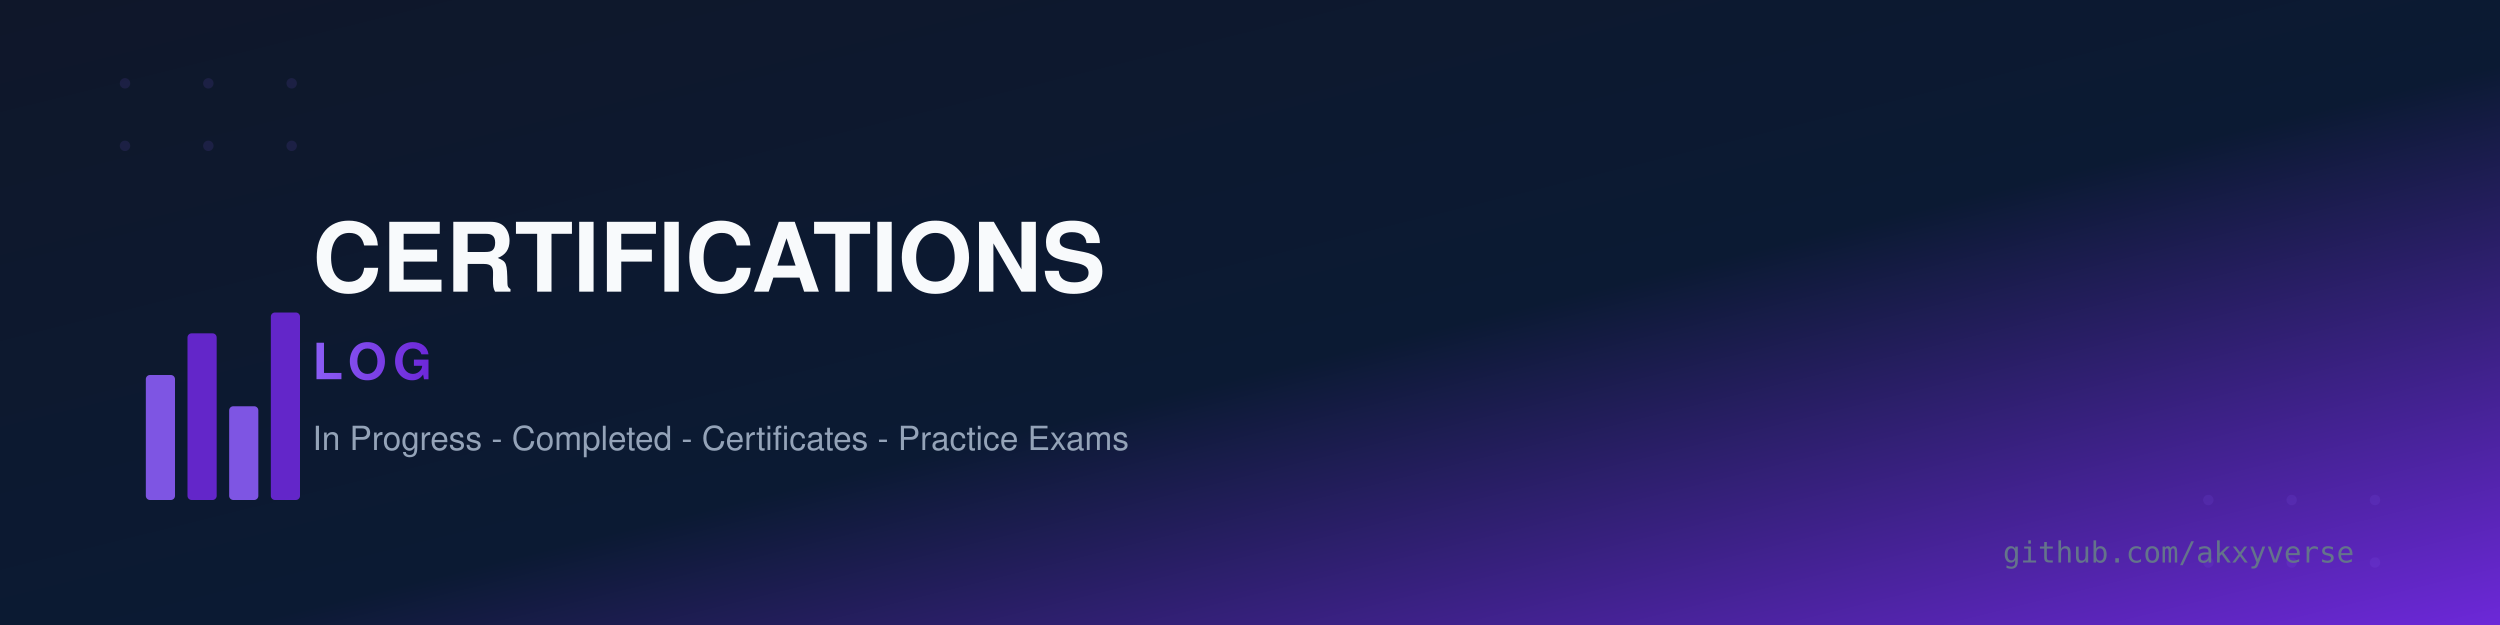
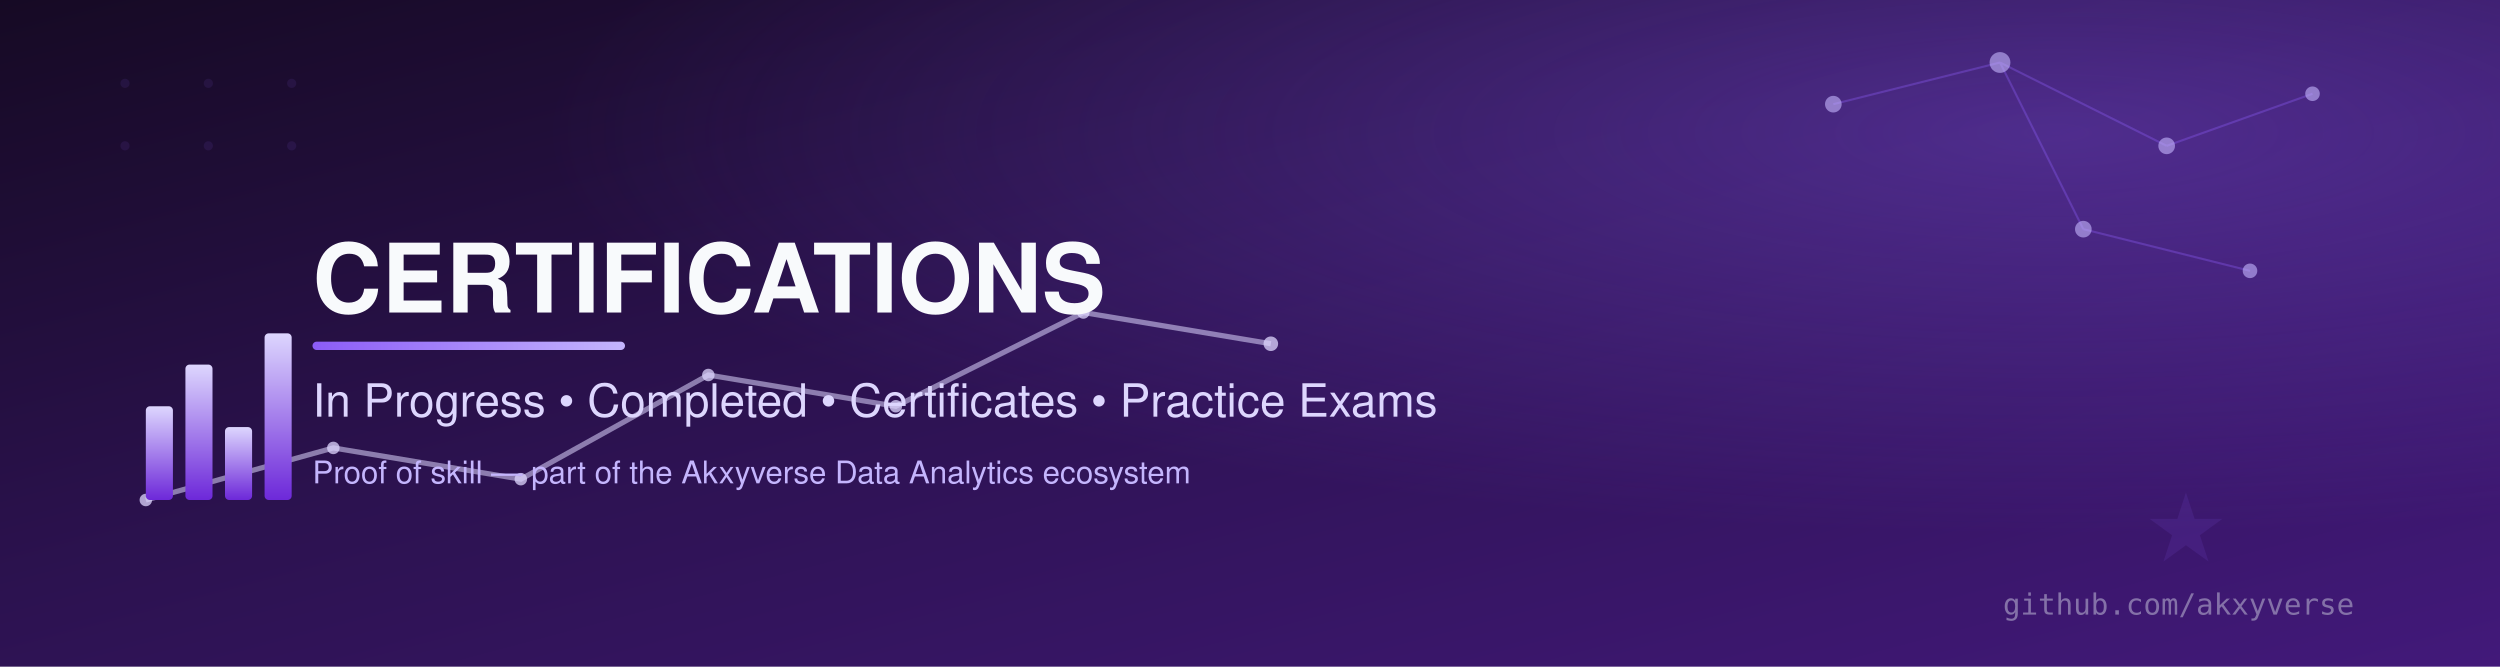
- <svg xmlns="http://www.w3.org/2000/svg" width="1200" height="300" viewBox="0 0 1200 300" role="img" aria-label="CERTIFICATIONS banner">
+ <svg xmlns="http://www.w3.org/2000/svg" width="1200" height="320" viewBox="0 0 1200 320" role="img" aria-label="Certifications banner">
  <defs>
    <linearGradient id="bg" x1="0%" y1="0%" x2="100%" y2="100%">
-       <stop offset="0%" stop-color="#0f172a" />
-       <stop offset="55%" stop-color="#0b1a33" />
-       <stop offset="100%" stop-color="#6d28d9" />
+       <stop offset="0%" stop-color="#160a24" />
+       <stop offset="45%" stop-color="#2c1250" />
+       <stop offset="100%" stop-color="#42197a" />
    </linearGradient>
+     <radialGradient id="glow" cx="82%" cy="20%" r="60%">
+       <stop offset="0%" stop-color="#8b5cf6" stop-opacity="0.35" />
+       <stop offset="100%" stop-color="#8b5cf6" stop-opacity="0" />
+     </radialGradient>
    <linearGradient id="accent" x1="0%" y1="0%" x2="100%" y2="0%">
      <stop offset="0%" stop-color="#8b5cf6" />
-       <stop offset="100%" stop-color="#6d28d9" />
+       <stop offset="100%" stop-color="#c4b5fd" />
+     </linearGradient>
+     <linearGradient id="barGrad" x1="0%" y1="100%" x2="0%" y2="0%">
+       <stop offset="0%" stop-color="#6d28d9" />
+       <stop offset="100%" stop-color="#ddd6fe" />
    </linearGradient>
  </defs>
-   <rect width="1200" height="300" fill="url(#bg)" />
-   <g fill="#8b5cf6" opacity="0.12">
-     <circle cx="60" cy="40" r="2.5" />
-     <circle cx="100" cy="40" r="2.5" />
-     <circle cx="140" cy="40" r="2.5" />
-     <circle cx="60" cy="70" r="2.5" />
-     <circle cx="100" cy="70" r="2.5" />
-     <circle cx="140" cy="70" r="2.5" />
-     <circle cx="1060" cy="240" r="2.5" />
-     <circle cx="1100" cy="240" r="2.5" />
-     <circle cx="1140" cy="240" r="2.5" />
-     <circle cx="1060" cy="270" r="2.5" />
-     <circle cx="1100" cy="270" r="2.5" />
-     <circle cx="1140" cy="270" r="2.5" />
+   <rect width="1200" height="320" fill="url(#bg)" />
+   <rect width="1200" height="320" fill="url(#glow)" />
+   <g stroke="#8b5cf6" stroke-width="1" opacity="0.35">
+     <line x1="880" y1="50" x2="960" y2="30" />
+     <line x1="960" y1="30" x2="1040" y2="70" />
+     <line x1="960" y1="30" x2="1000" y2="110" />
+     <line x1="1040" y1="70" x2="1110" y2="45" />
+     <line x1="1000" y1="110" x2="1080" y2="130" />
  </g>
-   <g transform="translate(70,150)" opacity="0.9">
-     <rect x="0" y="30" width="14" height="60" rx="2" fill="#8b5cf6" />
-     <rect x="20" y="10" width="14" height="80" rx="2" fill="#6d28d9" />
-     <rect x="40" y="45" width="14" height="45" rx="2" fill="#8b5cf6" />
-     <rect x="60" y="0" width="14" height="90" rx="2" fill="#6d28d9" />
+   <g fill="#c4b5fd" opacity="0.6">
+     <circle cx="880" cy="50" r="4" />
+     <circle cx="960" cy="30" r="5" />
+     <circle cx="1040" cy="70" r="4" />
+     <circle cx="1000" cy="110" r="4" />
+     <circle cx="1110" cy="45" r="3.5" />
+     <circle cx="1080" cy="130" r="3.5" />
  </g>
-   <text x="150" y="140" font-family="Segoe UI, Helvetica, Arial, sans-serif" font-size="46" font-weight="700" fill="#f8fafc">CERTIFICATIONS</text>
-   <text x="150" y="182" font-family="Segoe UI, Helvetica, Arial, sans-serif" font-size="24" font-weight="600" letter-spacing="3" fill="url(#accent)">LOG</text>
-   <text x="150" y="216" font-family="Segoe UI, Helvetica, Arial, sans-serif" font-size="16" fill="#94a3b8">In Progress - Completed - Certificates - Practice Exams</text>
-   <text x="1130" y="270" text-anchor="end" font-family="Consolas, Menlo, monospace" font-size="14" fill="#64748b">github.com/akxyverse</text>
+   <g fill="#8b5cf6" opacity="0.10">
+     <circle cx="60" cy="40" r="2.2" />
+     <circle cx="100" cy="40" r="2.2" />
+     <circle cx="140" cy="40" r="2.2" />
+     <circle cx="60" cy="70" r="2.2" />
+     <circle cx="100" cy="70" r="2.2" />
+     <circle cx="140" cy="70" r="2.2" />
+   </g>
+   <text x="1030" y="270" font-family="Consolas, Menlo, monospace" font-size="64" fill="#8b5cf6" opacity="0.12">★</text>
+   <polyline points="70,240 160,215 250,230 340,180 430,195 520,150 610,165" fill="none" stroke="#ddd6fe" stroke-width="2.5" opacity="0.55" />
+   <g fill="#ddd6fe" opacity="0.75">
+     <circle cx="70" cy="240" r="3" />
+     <circle cx="160" cy="215" r="3" />
+     <circle cx="250" cy="230" r="3" />
+     <circle cx="340" cy="180" r="3" />
+     <circle cx="430" cy="195" r="3" />
+     <circle cx="520" cy="150" r="3" />
+     <circle cx="610" cy="165" r="3.5" />
+   </g>
+   <g transform="translate(70,150)">
+     <rect x="0" y="45" width="13" height="45" rx="2" fill="url(#barGrad)" />
+     <rect x="19" y="25" width="13" height="65" rx="2" fill="url(#barGrad)" />
+     <rect x="38" y="55" width="13" height="35" rx="2" fill="url(#barGrad)" />
+     <rect x="57" y="10" width="13" height="80" rx="2" fill="url(#barGrad)" />
+   </g>
+   <text x="150" y="150" font-family="Segoe UI, Helvetica, Arial, sans-serif" font-size="46" font-weight="700" fill="#f8fafc">
+     CERTIFICATIONS
+   </text>
+   <rect x="150" y="164" width="150" height="4" rx="2" fill="url(#accent)" />
+   <text x="150" y="200" font-family="Segoe UI, Helvetica, Arial, sans-serif" font-size="22" font-weight="500" fill="#ddd6fe">
+     In Progress • Completed • Certificates • Practice Exams
+   </text>
+   <text x="150" y="232" font-family="Segoe UI, Helvetica, Arial, sans-serif" font-size="15" fill="#c4b5fd">
+     Proof of skill — part of the Akxyverse Data Analytics ecosystem
+   </text>
+   <text x="1130" y="295" text-anchor="end" font-family="Consolas, Menlo, monospace" font-size="14" fill="#8471a8">
+     github.com/akxyverse
+   </text>
</svg>
